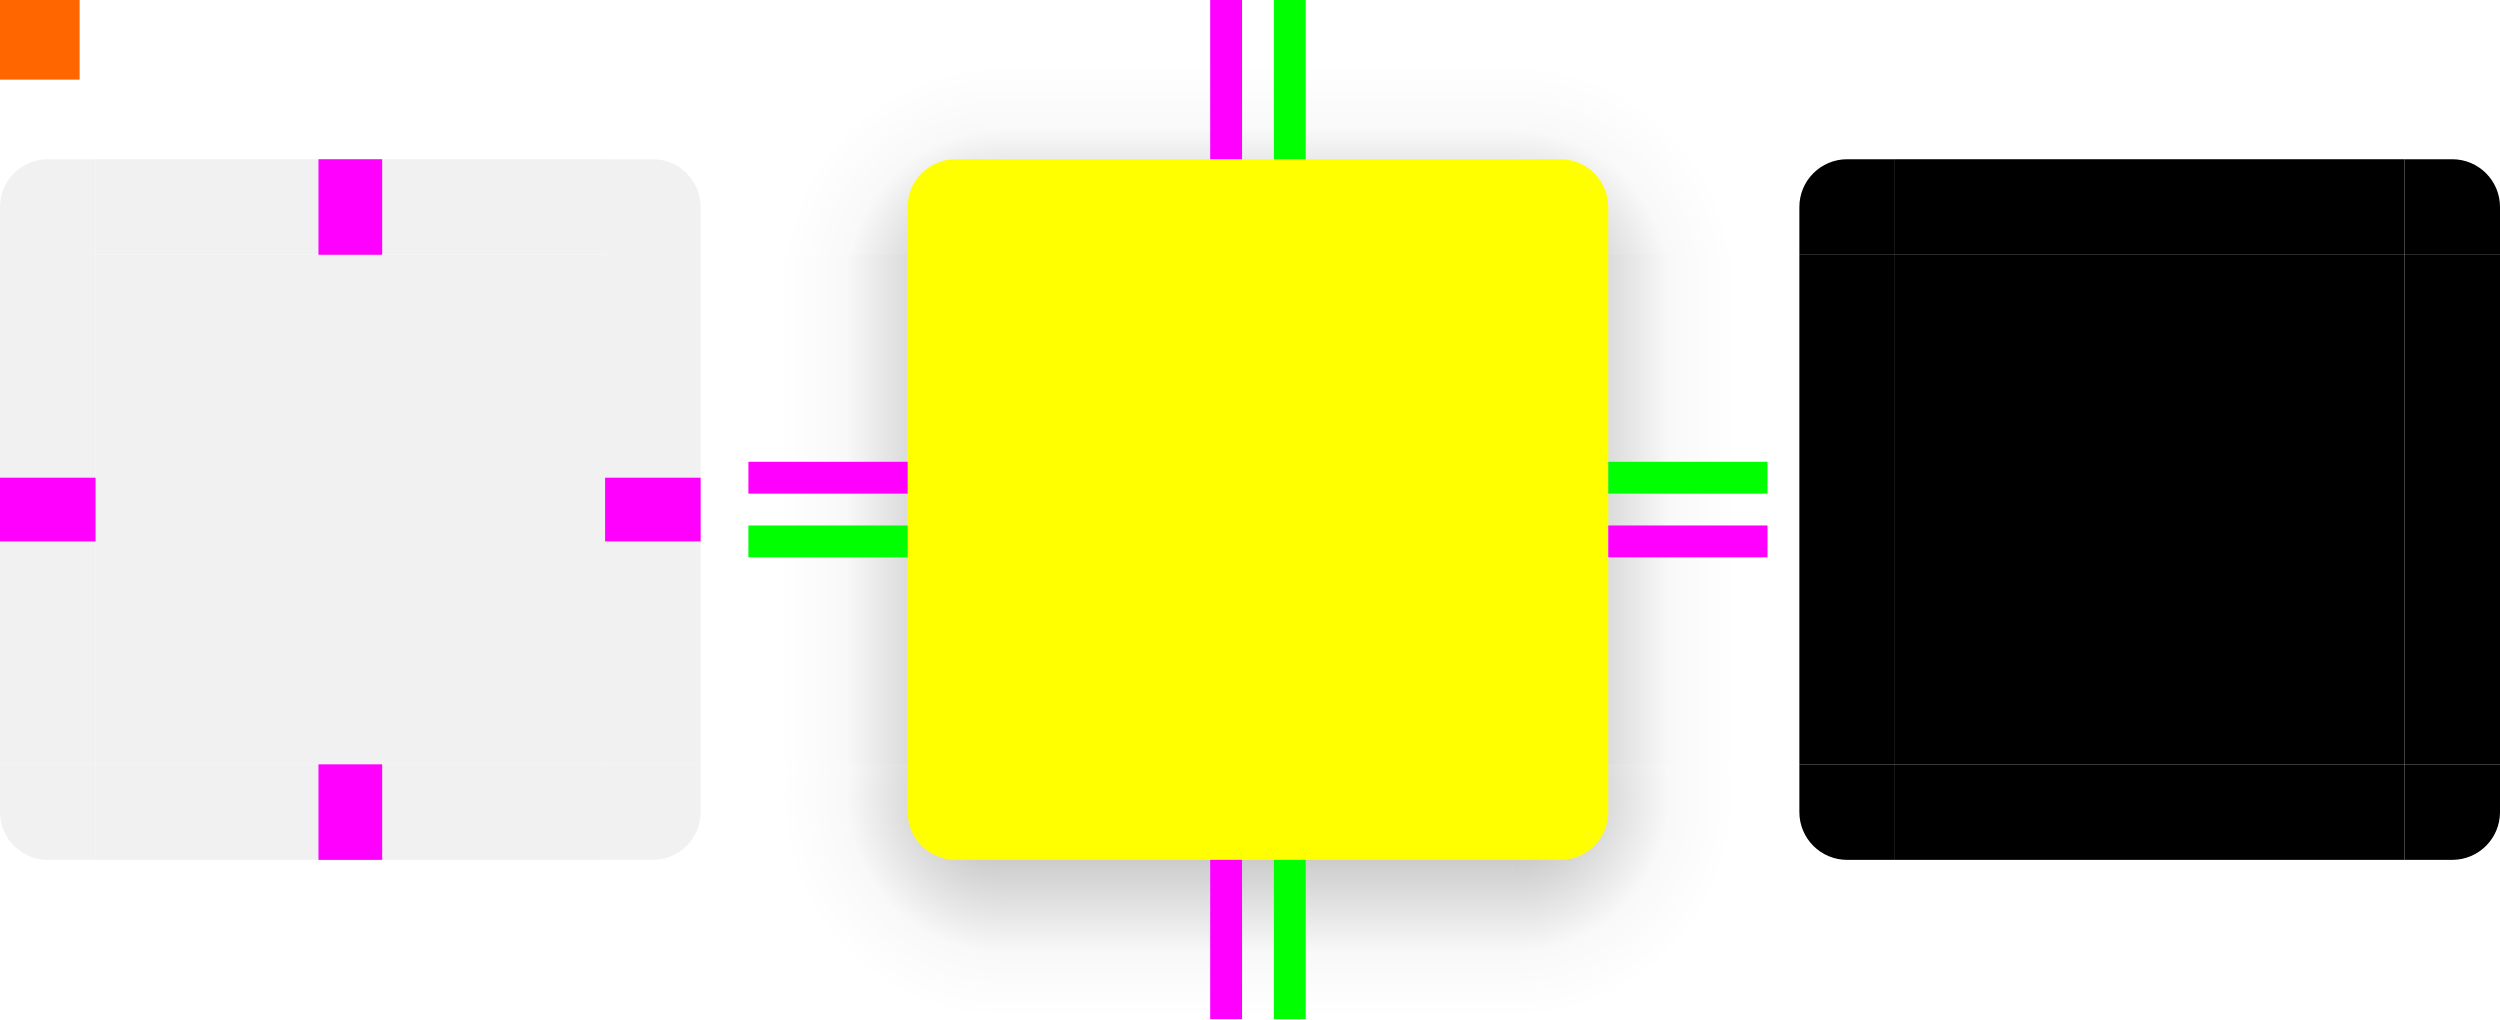
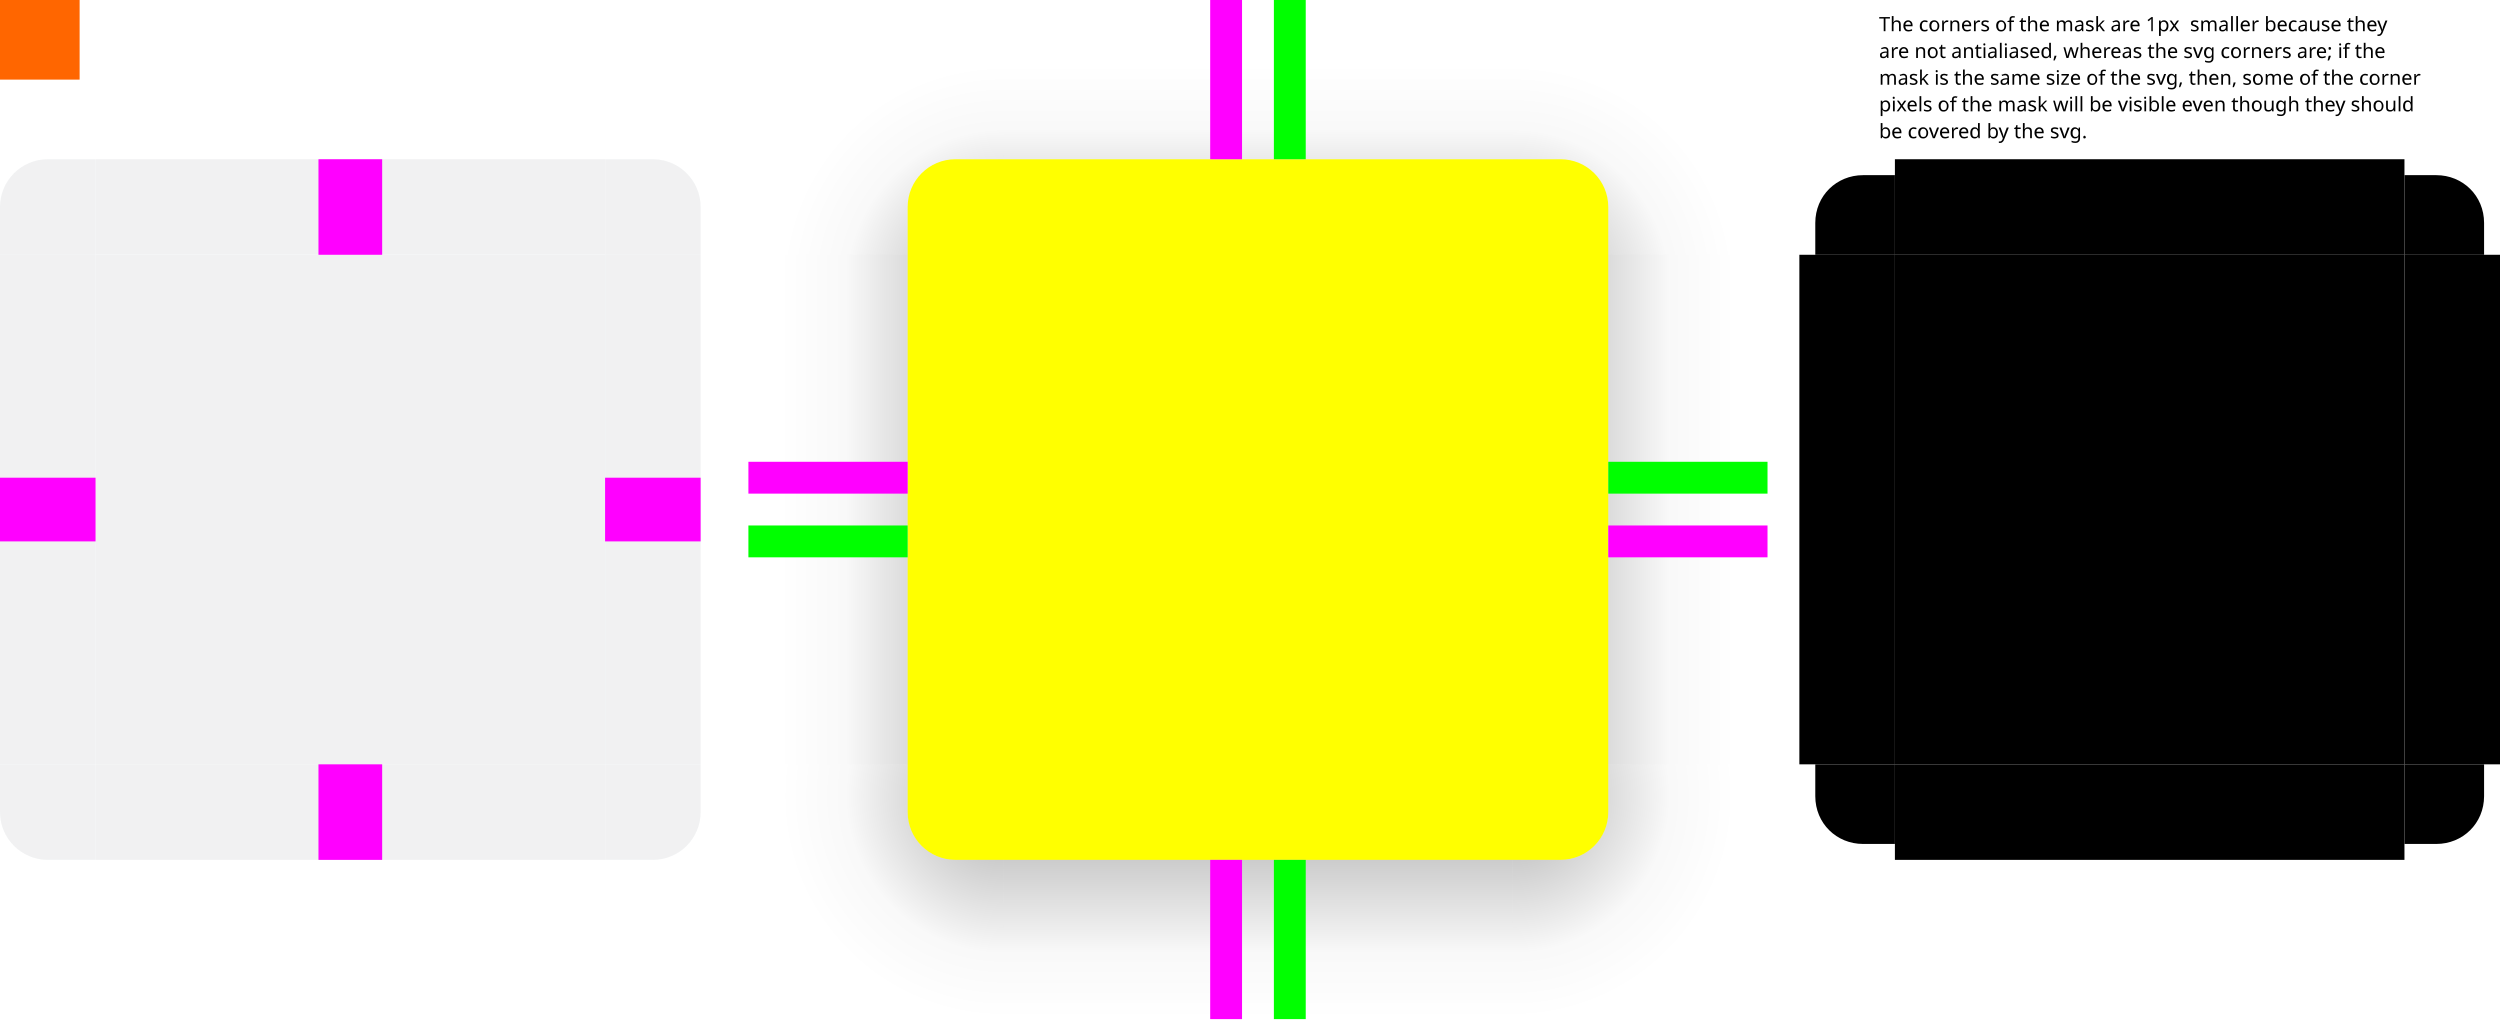
<svg xmlns="http://www.w3.org/2000/svg" xmlns:xlink="http://www.w3.org/1999/xlink" id="svg2" height="64" viewBox="0 0 157 64" width="157" version="1.1">
  <defs id="defs15">
    <style type="text/css" id="current-color-scheme">
            .ColorScheme-Text {
                color:#232629;
                stop-color:#232629;
            }
            .ColorScheme-Background {
                color:#eff0f1;
                stop-color:#eff0f1;
            }
        </style>
    <linearGradient id="shadow-side" gradientUnits="userSpaceOnUse">
      <stop id="stop1762" offset="0" style="stop-color:#000;stop-opacity:.2" />
      <stop id="stop1760" offset=".333" style="stop-color:#000;stop-opacity:.1" />
      <stop id="stop1758" offset=".5" style="stop-color:#000;stop-opacity:.05" />
      <stop id="stop1756" offset=".583" style="stop-color:#000;stop-opacity:.025" />
      <stop id="stop1754" offset="1" style="stop-color:#000;stop-opacity:0" />
    </linearGradient>
    <linearGradient id="shadow-corner" gradientUnits="userSpaceOnUse">
      <stop id="stop11958" offset="0" style="stop-color:#000;stop-opacity:1" />
      <stop id="stop11960" offset=".286" style="stop-color:#000;stop-opacity:.2" />
      <stop id="stop11962" offset=".524" style="stop-color:#000;stop-opacity:.1" />
      <stop id="stop11966" offset=".643" style="stop-color:#000;stop-opacity:.05" />
      <stop id="stop11968" offset=".702" style="stop-color:#000;stop-opacity:.025" />
      <stop id="stop11970" offset="1" style="stop-color:#000;stop-opacity:0" />
    </linearGradient>
    <linearGradient xlink:href="#shadow-side" id="linearGradient1734" gradientUnits="userSpaceOnUse" x1="16" y1="6" x2="16" y2="16" />
    <linearGradient xlink:href="#shadow-side" id="linearGradient1984" gradientUnits="userSpaceOnUse" x1="12" y1="16" x2="2" y2="16" />
    <linearGradient xlink:href="#shadow-side" id="linearGradient4945" gradientUnits="userSpaceOnUse" x1="16" y1="14" x2="16" y2="4" />
    <linearGradient xlink:href="#shadow-side" id="linearGradient8667" gradientUnits="userSpaceOnUse" x1="4" y1="16" x2="14" y2="16" />
    <radialGradient xlink:href="#shadow-corner" id="radialGradient3268" cx="95" cy="50" fx="95" fy="50" r="6.5" gradientUnits="userSpaceOnUse" gradientTransform="matrix(0,2.153846,-2.153846,0,107.6923,-202.6154)" />
    <radialGradient xlink:href="#shadow-corner" id="radialGradient3268-4" cx="95" cy="50" fx="95" fy="50" r="6.5" gradientUnits="userSpaceOnUse" gradientTransform="matrix(0,2.153846,-2.153846,0,107.6923,-202.6154)" />
    <radialGradient xlink:href="#shadow-corner" id="radialGradient3268-6" cx="93.143" cy="50" fx="93.143" fy="50" r="6.5" gradientUnits="userSpaceOnUse" gradientTransform="matrix(0,2.153846,-2.153846,0,107.6923,-202.6154)" />
    <radialGradient xlink:href="#shadow-corner" id="radialGradient3268-6-6" cx="93.143" cy="50" fx="93.143" fy="50" r="6.5" gradientUnits="userSpaceOnUse" gradientTransform="matrix(0,2.153846,-2.153846,0,107.6923,-202.6154)" />
  </defs>
  <rect id="hint-tile-center" height="5" style="fill:#ff6600" width="5" x="0" y="0" />
  <g id="top" transform="translate(6,10)">
    <rect id="rect4152" height="6" style="opacity:0.9;fill:currentColor" class="ColorScheme-Background" width="32" x="0" y="0" />
  </g>
  <g id="bottom" transform="translate(6,48)">
    <rect id="rect4148" height="6" style="opacity:0.9;fill:currentColor" class="ColorScheme-Background" width="32" x="0" y="0" />
  </g>
  <g id="left" transform="translate(0,16)">
    <rect id="rect4144" height="32" style="opacity:0.9;fill:currentColor" class="ColorScheme-Background" width="6" x="0" y="0" />
  </g>
  <g id="right" transform="translate(38,16)">
    <rect id="rect4140" height="32" style="opacity:0.9;fill:currentColor" class="ColorScheme-Background" width="6" x="0" y="0" />
  </g>
  <g id="center" transform="translate(6,16)">
    <rect id="rect4138" height="32" style="opacity:0.9;fill:currentColor" class="ColorScheme-Background" width="32" x="0" y="0" />
  </g>
  <g id="topleft" transform="translate(0,10)">
    <path d="M 3,0 C 1.343,0 0,1.343 0,3 V 6 H 6 V 0 Z" style="opacity:0.9;fill:currentColor" class="ColorScheme-Background" id="path3115" />
  </g>
  <g id="topright" transform="translate(38,10)">
    <path d="M 0,0 V 6 H 6 V 3 C 6,1.343 4.657,0 3,0 Z" style="opacity:0.9;fill:currentColor" class="ColorScheme-Background" id="path3118" />
  </g>
  <g id="bottomleft" transform="translate(0,48)">
    <path d="M 3,6 H 6 V 0 H 0 v 3 c 0,1.657 1.343,3 3,3 z" style="opacity:0.9;fill:currentColor" class="ColorScheme-Background" id="path3124" />
  </g>
  <g id="bottomright" transform="translate(38,48)">
    <path d="M 3,6 H 0 V 0 H 6 V 3 C 6,4.657 4.657,6 3,6 Z" style="opacity:0.9;fill:currentColor" class="ColorScheme-Background" id="path3121" />
  </g>
  <rect id="hint-top-margin" height="6" style="fill:#ff00ff" width="4" x="20" y="10" />
  <rect id="hint-bottom-margin" height="6" style="fill:#ff00ff" width="4" x="20" y="48" />
  <rect id="hint-right-margin" height="4" style="fill:#ff00ff" width="6" x="38" y="30" />
  <rect id="hint-left-margin" height="4" style="fill:#ff00ff" width="6" x="0" y="30" />
  <rect id="hint-top-inset" height="9.99999993923e-09" style="fill:#00ff00" width="4" x="20" y="10" />
  <rect id="hint-bottom-inset" height="9.99999993923e-09" style="fill:#00ff00" width="4" x="20" y="54" />
  <rect id="hint-left-inset" height="4" style="fill:#00ff00" width="9.99999993923e-09" x="0" y="30" />
  <rect id="hint-right-inset" height="4" style="fill:#00ff00" width="9.99999993923e-09" x="44" y="30" />
-   <rect id="mask-top" height="6" width="32" x="119" y="10" />
-   <rect id="mask-center" height="32" width="32" x="119" y="16" />
-   <rect id="mask-bottom" height="6" transform="scale(1,-1)" width="32" x="119" y="-54" />
-   <rect id="mask-left" height="32" width="6" x="113" y="16" />
-   <rect id="mask-right" height="32" width="6" x="151" y="16" />
-   <path id="mask-topleft" d="m 116,10 c -1.657,0 -3,1.343 -3,3 v 3 h 6 v -6 z" />
-   <path id="mask-topright" d="m 151,10 v 6 h 6 v -3 c 0,-1.657 -1.343,-3 -3,-3 z" />
-   <path id="mask-bottomleft" d="m 116,54 h 3 v -6 h -6 v 3 c 0,1.657 1.343,3 3,3 z" />
-   <path id="mask-bottomright" d="m 154,54 h -3 v -6 h 6 v 3 c 0,1.657 -1.343,3 -3,3 z" />
  <rect id="rect30894" height="44" rx="3" style="fill:#ffff00;fill-rule:evenodd" width="44" x="57" y="10" ry="3" />
  <g id="shadow-center" transform="translate(63,16)">
    <rect id="rect4908" height="32" style="opacity:0.001;fill-opacity:0.004;fill:#000000" width="32" x="0" y="0" />
  </g>
  <g id="shadow-top" transform="translate(63)">
    <rect id="st" height="10" width="32" style="fill:url(#linearGradient4945);fill-opacity:1" x="0" y="0" />
    <rect id="rect1546" height="6" style="opacity:0.001;fill:#000000;fill-opacity:0.004;fill-rule:evenodd" width="32" y="10" x="0" />
  </g>
  <g id="shadow-bottom" transform="translate(63,48)">
    <rect id="rect1546-6" height="6" style="opacity:0.001;fill:#000000;fill-opacity:0.004;fill-rule:evenodd" width="32" x="0" y="0" />
    <rect id="sb" height="10" width="32" y="6" style="fill:url(#linearGradient1734);fill-opacity:1" x="0" />
  </g>
  <g id="shadow-left" transform="translate(47,16)">
    <rect id="sl" height="32" width="10" style="fill:url(#linearGradient1984);fill-opacity:1" x="0" y="0" />
    <rect id="rect1546-3-7" height="32" style="opacity:0.001;fill:#000000;fill-opacity:0.004;fill-rule:evenodd" width="6" x="10" y="0" />
  </g>
  <g id="shadow-right" transform="translate(95,16)">
    <rect id="rect1546-3" height="32" style="opacity:0.001;fill:#000000;fill-opacity:0.004;fill-rule:evenodd" width="6" x="0" y="0" />
    <rect id="sr" height="32" width="10" x="6" style="fill:url(#linearGradient8667);fill-opacity:1" y="0" />
  </g>
  <rect id="shadow-hint-top-margin" height="10" style="fill:#ff00ff" width="2" x="76" y="0" />
  <rect id="shadow-hint-bottom-margin" height="10" style="fill:#ff00ff" width="2" x="76" y="54" />
  <rect id="shadow-hint-right-margin" height="2" style="fill:#ff00ff" width="10" x="101" y="33" />
  <rect id="shadow-hint-left-margin" height="2" style="fill:#ff00ff" width="10" x="47" y="29" />
  <rect id="shadow-hint-top-inset" height="10" style="fill:#00ff00" width="2" x="80" y="0" />
  <rect id="shadow-hint-bottom-inset" height="10" style="fill:#00ff00" width="2" x="80" y="54" />
  <rect id="shadow-hint-right-inset" height="2" style="fill:#00ff00" width="10" x="101" y="29" />
  <rect id="shadow-hint-left-inset" height="2" style="fill:#00ff00" width="10" x="47" y="33" />
  <g id="shadow-bottomright" transform="translate(95,48)">
    <path d="M 3,6 H 0 V 0 H 6 V 3 C 6,4.657 4.657,6 3,6 Z" style="fill:#000000;fill-opacity:0.004;opacity:0.001" id="path95" />
    <path id="path2368" style="fill:url(#radialGradient3268);fill-opacity:1;fill-rule:evenodd;stroke-width:1" d="M 6,0 V 3 C 6,4.657 4.657,6 3,6 H 0 V 16 H 3 A 13,13 0 0 0 16,3 V 0 Z" />
  </g>
  <g id="shadow-bottomright-9" transform="translate(95,48)" />
  <g id="shadow-bottomleft" transform="matrix(-1,0,0,1,63,48)">
    <path d="M 3,6 H 0 V 0 H 6 V 3 C 6,4.657 4.657,6 3,6 Z" style="opacity:0.001;fill:#000000;fill-opacity:0.004" id="path95-1" />
    <path id="path2368-0" style="fill:url(#radialGradient3268-4);fill-opacity:1;fill-rule:evenodd;stroke-width:1" d="M 6,0 V 3 C 6,4.657 4.657,6 3,6 H 0 V 16 H 3 C 10.18,16 16,10.18 16,3 V 0 Z" />
  </g>
  <g id="shadow-topright" transform="matrix(1,0,0,-1,95,16)">
    <path d="M 3,6 H 0 V 0 H 6 V 3 C 6,4.657 4.657,6 3,6 Z" style="opacity:0.001;fill:#000000;fill-opacity:0.004" id="path95-4" />
    <path id="path2368-7" style="fill:url(#radialGradient3268-6);fill-opacity:1;fill-rule:evenodd;stroke-width:1" d="M 6,0 V 3 C 6,4.657 4.657,6 3,6 H 0 V 16 H 3 C 10.18,16 16,10.18 16,3 V 0 Z" />
  </g>
  <g id="shadow-topleft" transform="rotate(180,31.5,8)">
    <path d="M 3,6 H 0 V 0 H 6 V 3 C 6,4.657 4.657,6 3,6 Z" style="opacity:0.001;fill:#000000;fill-opacity:0.004" id="path95-4-2" />
    <path id="path2368-7-5" style="fill:url(#radialGradient3268-6-6);fill-opacity:1;fill-rule:evenodd;stroke-width:1" d="M 6,0 V 3 C 6,4.657 4.657,6 3,6 H 0 V 16 H 3 A 13,13 0 0 0 16,3 V 0 Z" />
  </g>
+   <rect id="mask-top" height="6" width="32" x="119" y="10" />
+   <rect id="mask-center" height="32" width="32" x="119" y="16" />
+   <rect id="mask-bottom" height="6" transform="scale(1,-1)" width="32" x="119" y="-54" />
+   <rect id="mask-left" height="32" width="6" x="113" y="16" />
+   <rect id="mask-right" height="32" width="6" x="151" y="16" />
+   <path id="mask-topleft" d="m 117,11 c -1.663,0 -3,1.293 -3,3 v 2 h -1 6 v -6 1 z" />
+   <path id="mask-topright" d="m 153,11 c 1.663,0 3,1.293 3,3 v 2 h 1 -6 v -6 1 z" />
+   <path id="mask-bottomright" d="m 153,53 c 1.663,0 3,-1.293 3,-3 v -2 h 1 -6 v 6 -1 z" />
+   <path id="mask-bottomleft" d="m 117,53 c -1.663,0 -3,-1.293 -3,-3 v -2 h -1 6 v 6 -1 z" />
+   <text xml:space="preserve" style="font-stretch:condensed;font-size:1.252px;font-family:Impact;-inkscape-font-specification:'Impact Condensed';text-align:start;text-anchor:start;fill:#ff0000;stroke:#000000;stroke-width:5.729;stroke-linecap:round" x="118" y="1.958" id="text1204">
+     <tspan id="tspan1202" x="118" y="1.958" style="font-style:normal;font-variant:normal;font-weight:normal;font-stretch:normal;font-size:1.252px;font-family:'Noto Sans';-inkscape-font-specification:'Noto Sans';text-align:start;text-anchor:start;fill:#000000;stroke:none;stroke-width:5.729">The corners of the mask are 1px  smaller because they</tspan>
+     <tspan x="118" y="3.637" style="font-style:normal;font-variant:normal;font-weight:normal;font-stretch:normal;font-size:1.252px;font-family:'Noto Sans';-inkscape-font-specification:'Noto Sans';text-align:start;text-anchor:start;fill:#000000;stroke:none;stroke-width:5.729" id="tspan1358">are not antialiased, whereas the svg corners are; if the</tspan>
+     <tspan x="118" y="5.317" style="font-style:normal;font-variant:normal;font-weight:normal;font-stretch:normal;font-size:1.252px;font-family:'Noto Sans';-inkscape-font-specification:'Noto Sans';text-align:start;text-anchor:start;fill:#000000;stroke:none;stroke-width:5.729" id="tspan1360">mask is the same size of the svg, then, some of the corner</tspan>
+     <tspan x="118" y="6.996" style="font-style:normal;font-variant:normal;font-weight:normal;font-stretch:normal;font-size:1.252px;font-family:'Noto Sans';-inkscape-font-specification:'Noto Sans';text-align:start;text-anchor:start;fill:#000000;stroke:none;stroke-width:5.729" id="tspan1362">pixels of the mask will be visible even though they should</tspan>
+     <tspan x="118" y="8.676" style="font-style:normal;font-variant:normal;font-weight:normal;font-stretch:normal;font-size:1.252px;font-family:'Noto Sans';-inkscape-font-specification:'Noto Sans';text-align:start;text-anchor:start;fill:#000000;stroke:none;stroke-width:5.729" id="tspan1364">be covered by the svg.</tspan>
+   </text>
</svg>
